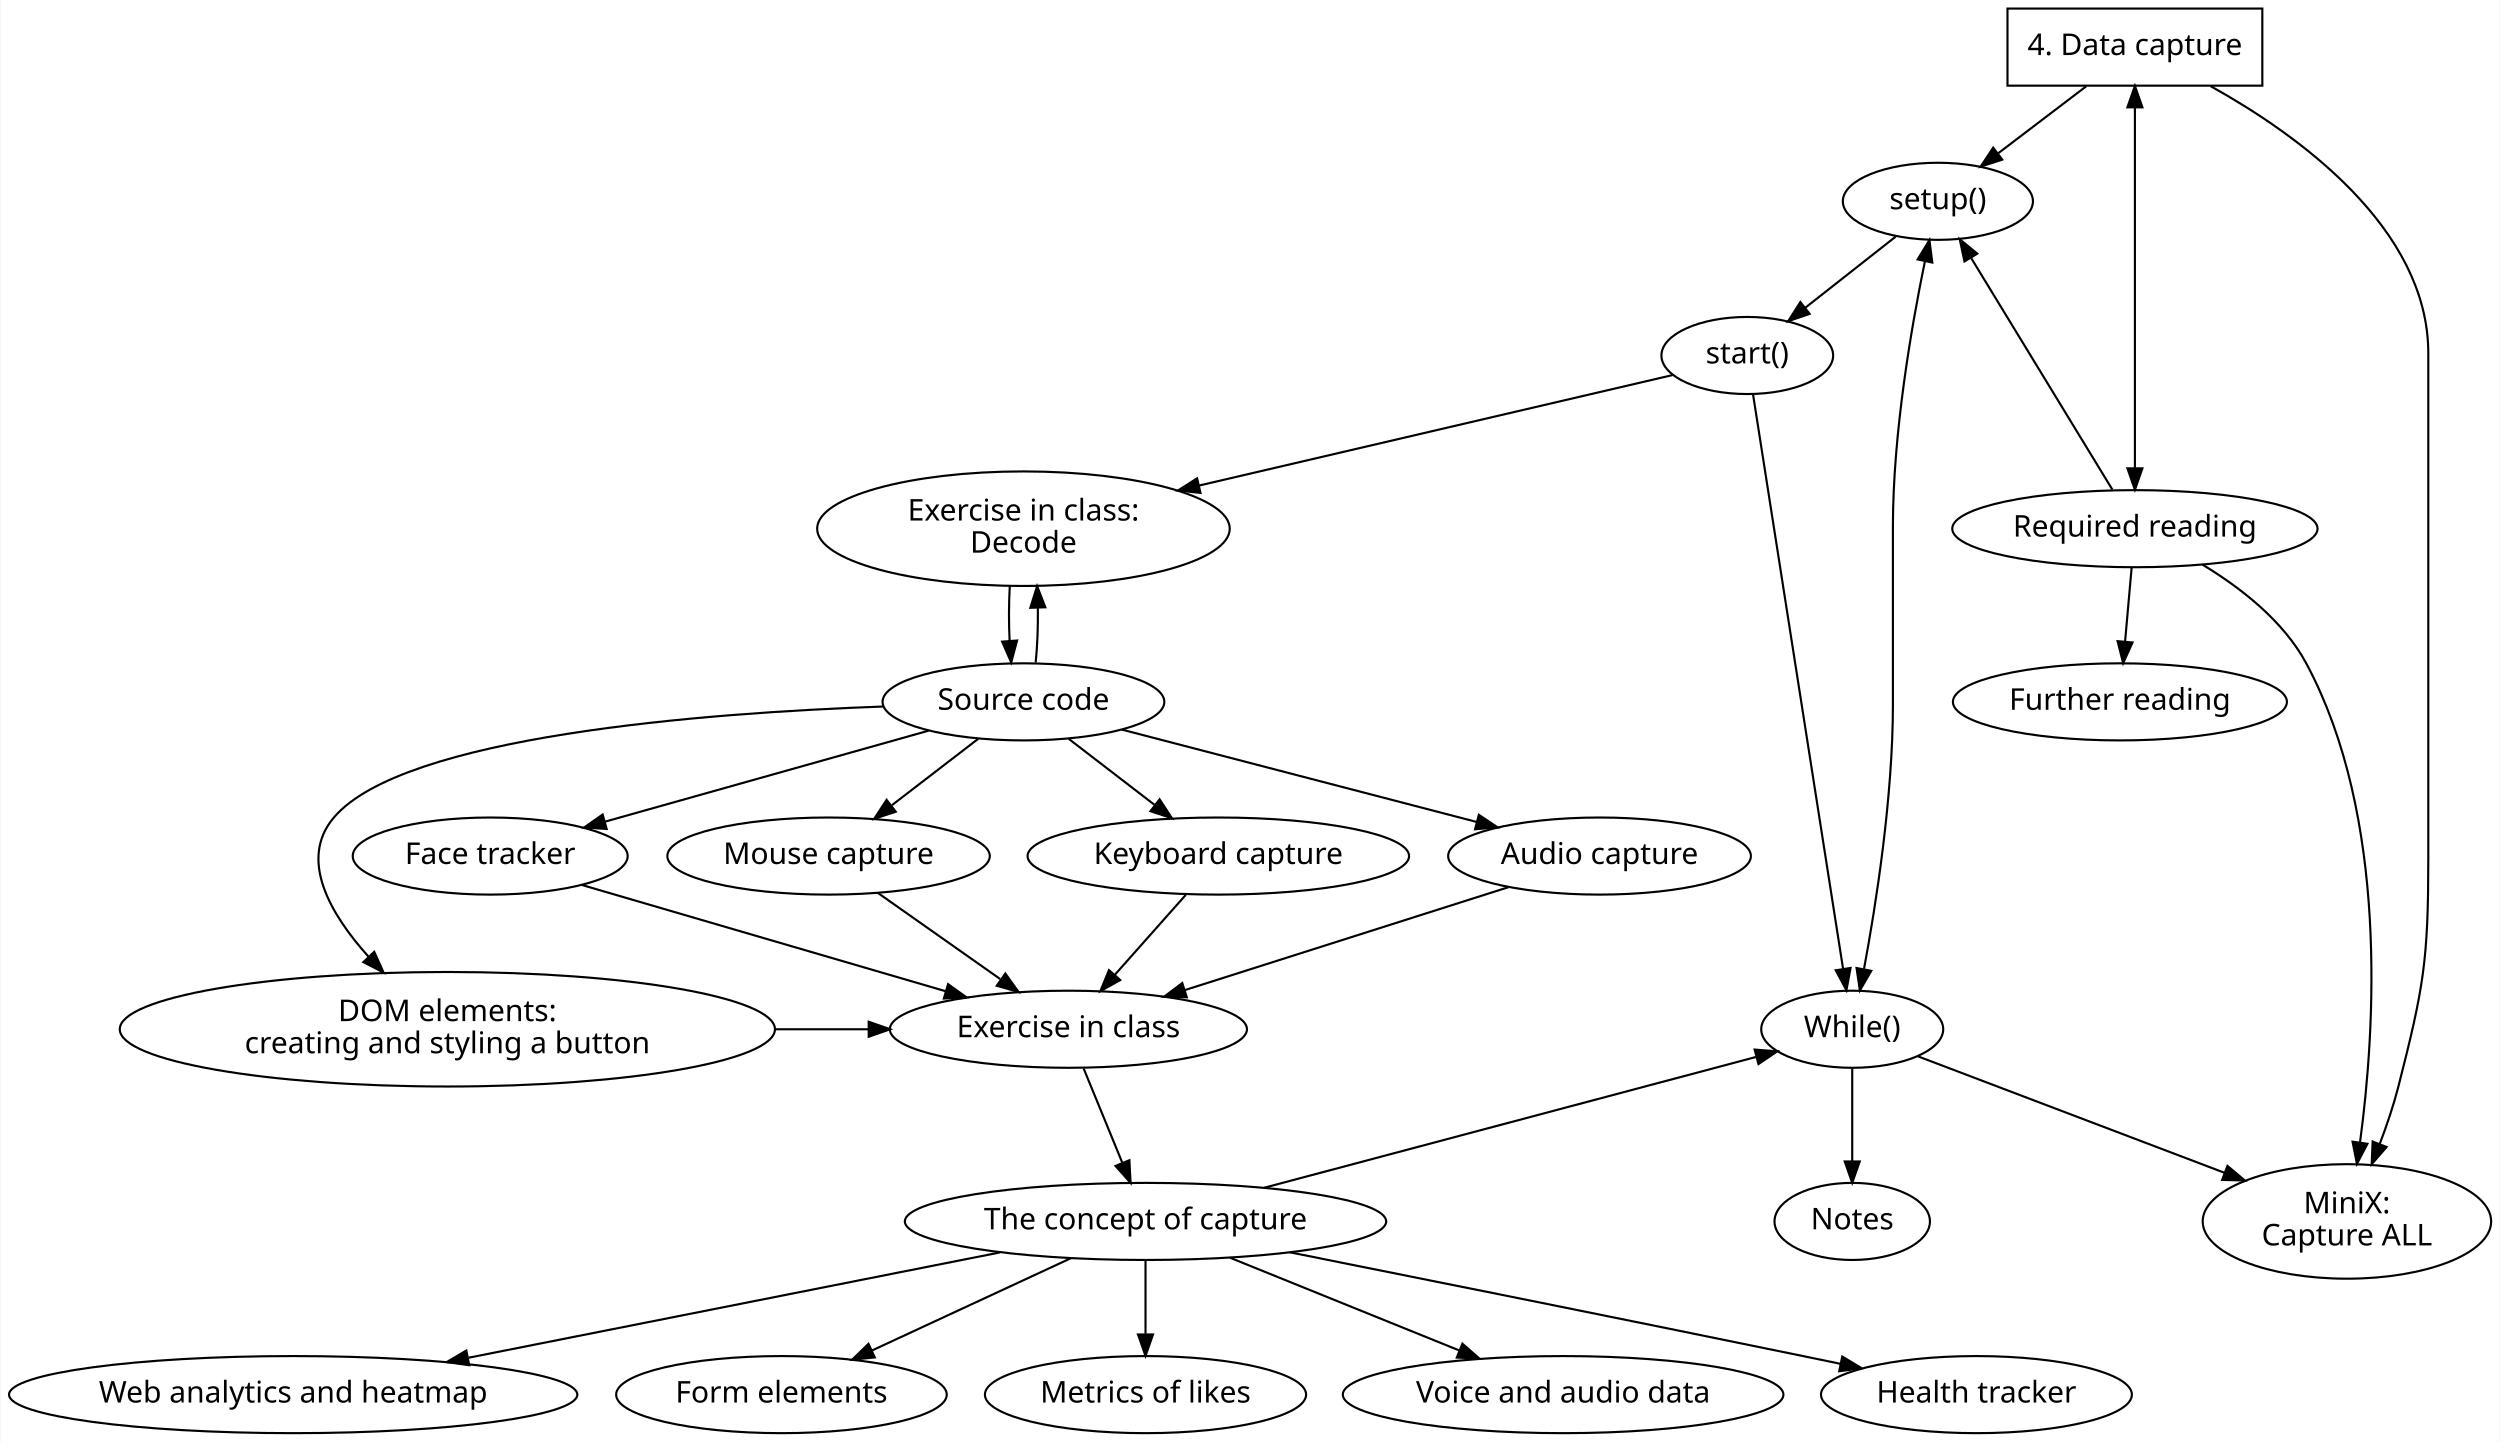
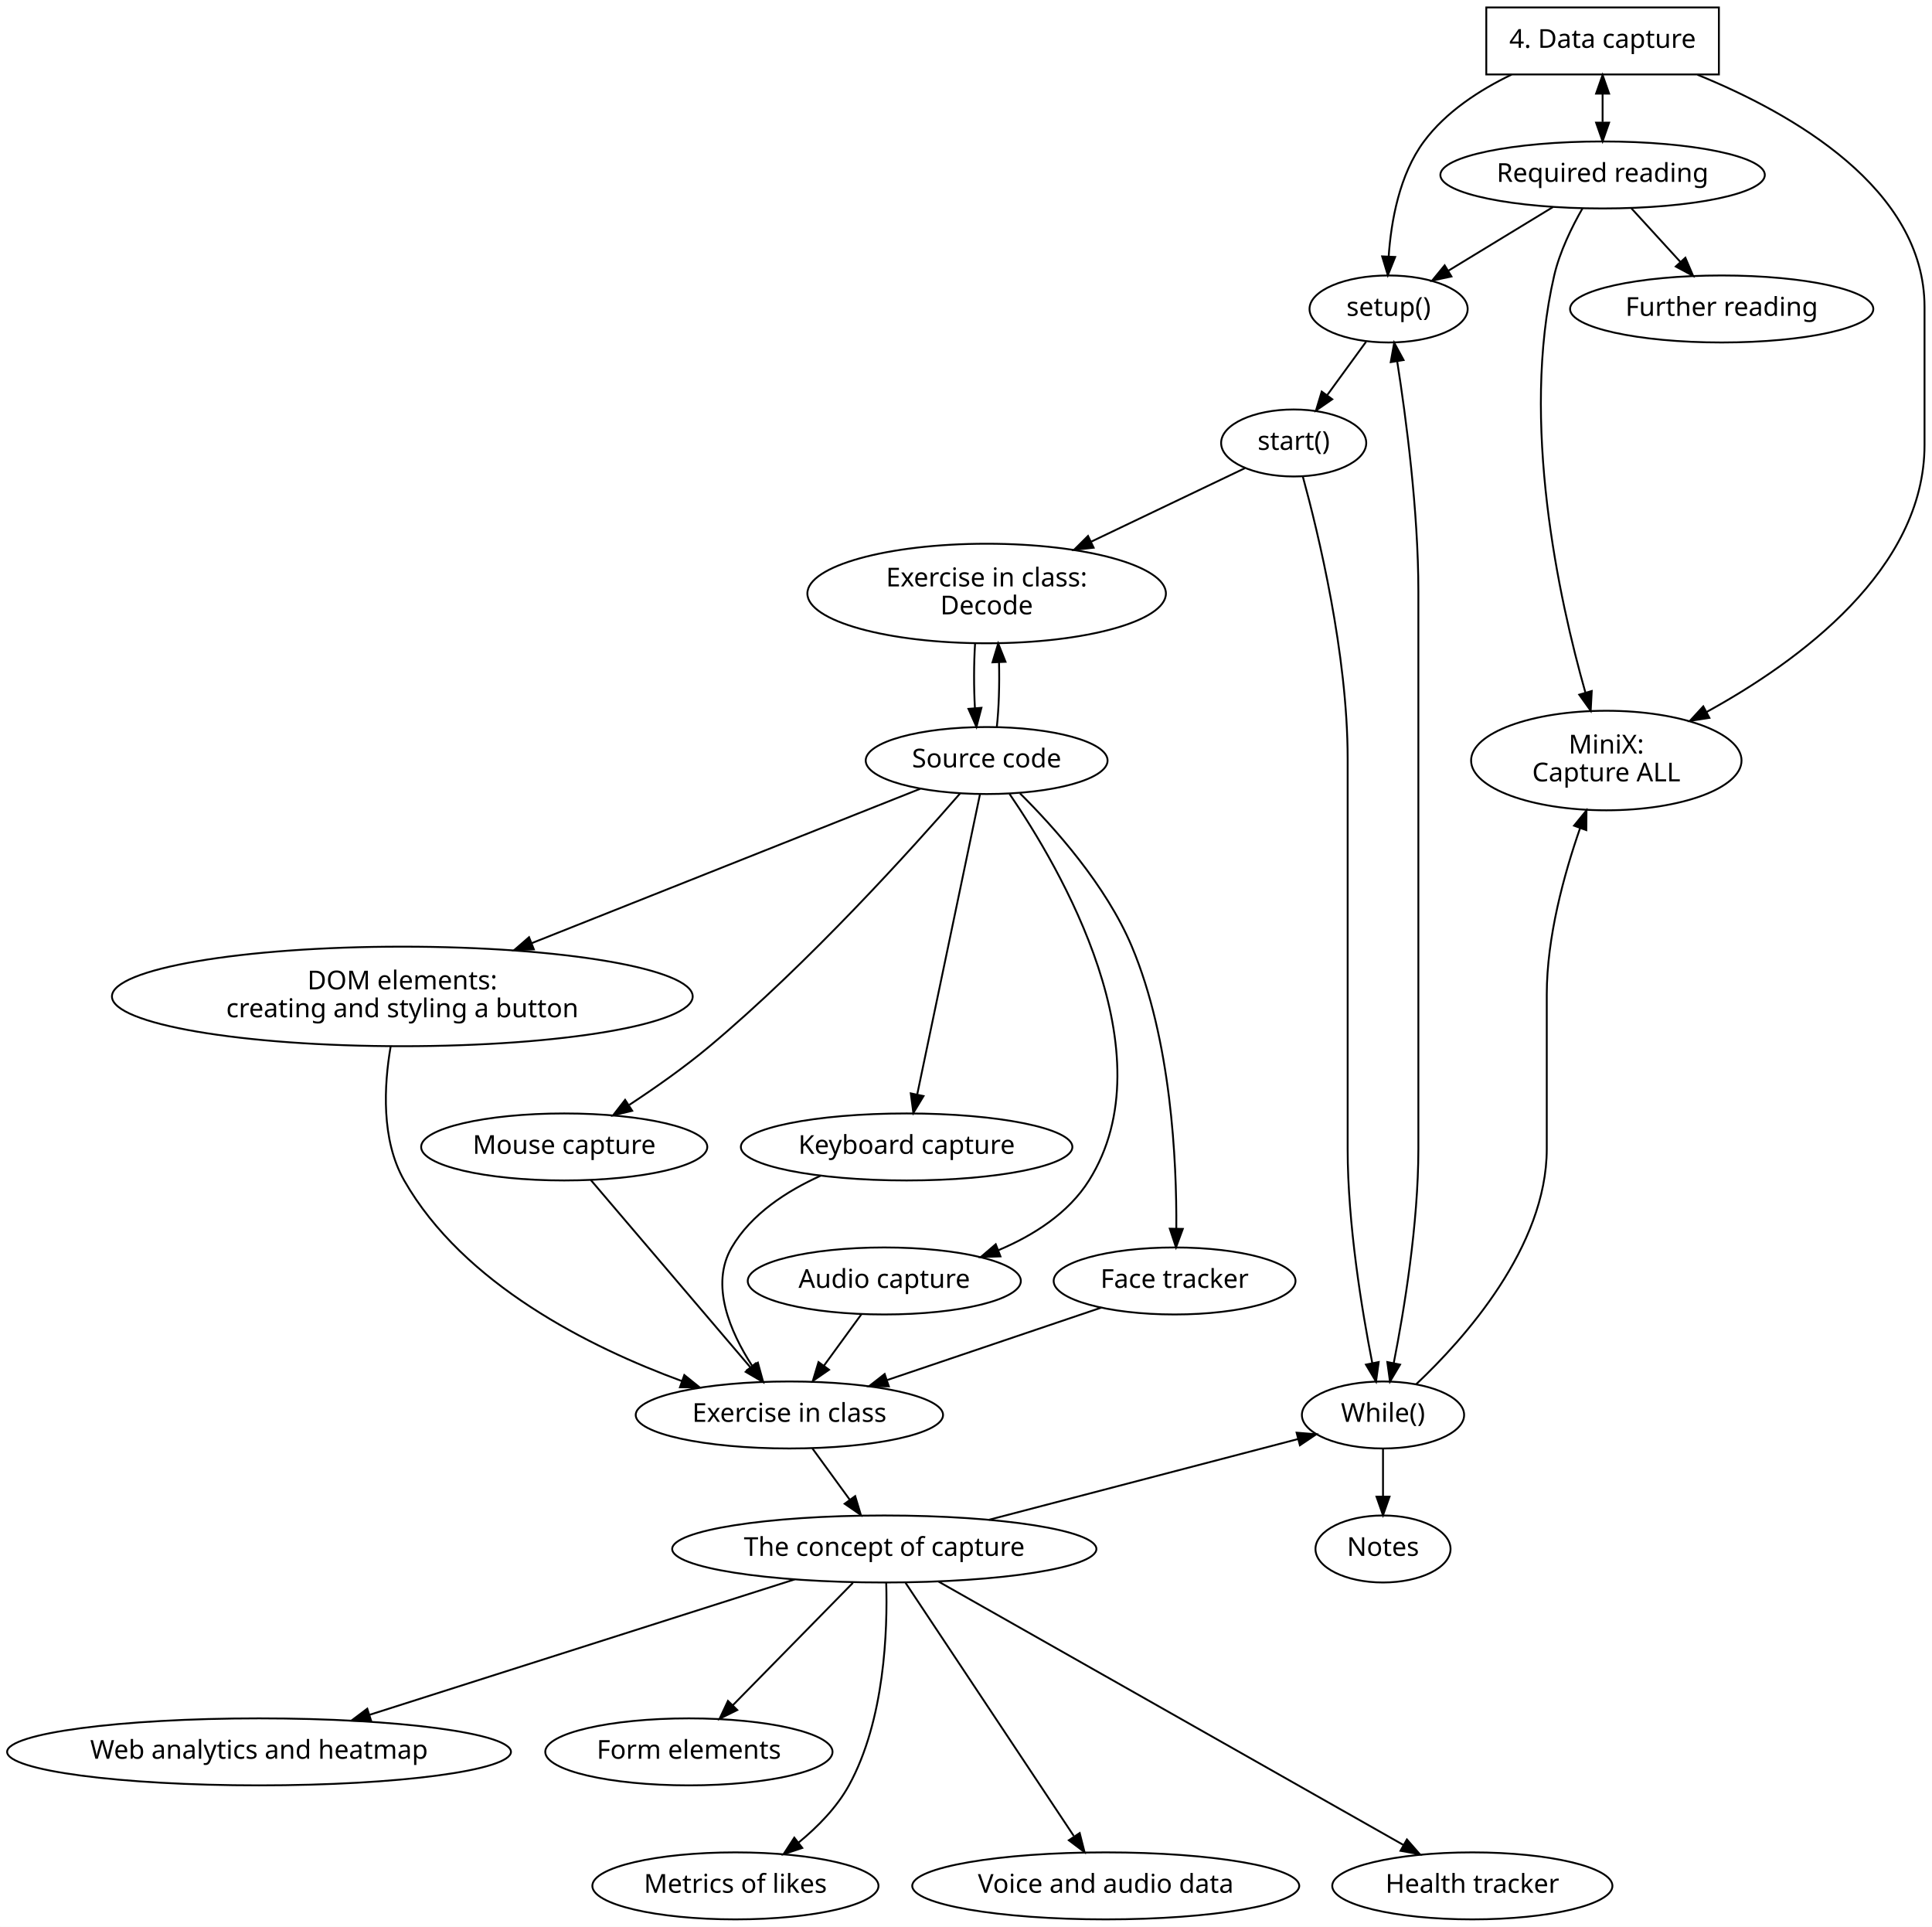
- <svg xmlns="http://www.w3.org/2000/svg" width="1167pt" height="673pt" viewBox="0.00 0.00 1166.76 673.22">
-   <g id="graph0" class="graph" transform="scale(1 1) rotate(0) translate(4 669.22)">
-     <polygon fill="white" stroke="transparent" points="-4,4 -4,-669.22 1162.76,-669.22 1162.76,4 -4,4" />
+ <svg xmlns="http://www.w3.org/2000/svg" width="1038pt" height="1035pt" viewBox="0.00 0.00 1038.19 1035.22">
+   <g id="graph0" class="graph" transform="scale(1 1) rotate(0) translate(4 1031.22)">
+     <polygon fill="white" stroke="none" points="-4,4 -4,-1031.22 1034.19,-1031.22 1034.19,4 -4,4" />
    <g id="node1" class="node">
-       <polygon fill="none" stroke="black" points="1052.09,-665.22 933.09,-665.22 933.09,-629.22 1052.09,-629.22 1052.09,-665.22" />
-       <text text-anchor="middle" x="992.59" y="-643.52" font-family="Hershey-Noailles-help-me" font-size="14.00">4. Data capture</text>
+       <polygon fill="none" stroke="black" points="919.688,-1027.22 794.688,-1027.22 794.688,-991.22 919.688,-991.22 919.688,-1027.22" />
+       <text text-anchor="middle" x="857.188" y="-1005.52" font-family="Hershey-Noailles-help-me" font-size="14.00">4. Data capture</text>
    </g>
    <g id="node2" class="node">
-       <ellipse fill="none" stroke="black" cx="900.59" cy="-575.22" rx="44.39" ry="18" />
-       <text text-anchor="middle" x="900.59" y="-571.52" font-family="Hershey-Noailles-help-me" font-size="14.00">setup()</text>
+       <ellipse fill="none" stroke="black" cx="742.188" cy="-865.22" rx="42.494" ry="18" />
+       <text text-anchor="middle" x="742.188" y="-861.52" font-family="Hershey-Noailles-help-me" font-size="14.00">setup()</text>
    </g>
    <g id="edge1" class="edge">
-       <path fill="none" stroke="black" d="M969.85,-628.92C957.45,-619.48 942,-607.73 928.83,-597.71" />
-       <polygon fill="black" stroke="black" points="930.65,-594.69 920.57,-591.42 926.41,-600.26 930.65,-594.69" />
+       <path fill="none" stroke="black" d="M808.324,-991.171C791.042,-982.849 772.986,-971.121 761.188,-955.22 747.984,-937.424 743.545,-912.414 742.23,-893.436" />
+       <polygon fill="black" stroke="black" points="745.722,-893.163 741.78,-883.329 738.729,-893.475 745.722,-893.163" />
    </g>
    <g id="node19" class="node">
-       <ellipse fill="none" stroke="black" cx="1091.59" cy="-98.87" rx="67.35" ry="26.74" />
-       <text text-anchor="middle" x="1091.59" y="-102.67" font-family="Hershey-Noailles-help-me" font-size="14.00">MiniX: </text>
-       <text text-anchor="middle" x="1091.59" y="-87.67" font-family="Hershey-Noailles-help-me" font-size="14.00">Capture ALL</text>
+       <ellipse fill="none" stroke="black" cx="859.188" cy="-622.61" rx="72.664" ry="26.741" />
+       <text text-anchor="middle" x="859.188" y="-626.41" font-family="Hershey-Noailles-help-me" font-size="14.00">MiniX: </text>
+       <text text-anchor="middle" x="859.188" y="-611.41" font-family="Hershey-Noailles-help-me" font-size="14.00">Capture ALL</text>
    </g>
    <g id="edge8" class="edge">
-       <path fill="none" stroke="black" d="M1027.87,-629.03C1068.46,-606.48 1129.59,-562.8 1129.59,-504.22 1129.59,-504.22 1129.59,-504.22 1129.59,-268.48 1129.59,-220.63 1127.44,-208.1 1115.59,-161.74 1113.33,-152.9 1110.17,-143.61 1106.89,-134.99" />
-       <polygon fill="black" stroke="black" points="1110.1,-133.61 1103.16,-125.61 1103.6,-136.19 1110.1,-133.61" />
+       <path fill="none" stroke="black" d="M908.158,-991.074C959.189,-970.3 1030.19,-929.945 1030.19,-866.22 1030.19,-866.22 1030.19,-866.22 1030.19,-792.22 1030.19,-725.358 963.081,-676.098 912.945,-648.626" />
+       <polygon fill="black" stroke="black" points="914.586,-645.535 904.116,-643.914 911.291,-651.711 914.586,-645.535" />
    </g>
    <g id="node20" class="node">
-       <ellipse fill="none" stroke="black" cx="992.59" cy="-422.35" rx="85.29" ry="18" />
-       <text text-anchor="middle" x="992.59" y="-418.65" font-family="Hershey-Noailles-help-me" font-size="14.00">Required reading</text>
+       <ellipse fill="none" stroke="black" cx="857.188" cy="-937.22" rx="87.185" ry="18" />
+       <text text-anchor="middle" x="857.188" y="-933.52" font-family="Hershey-Noailles-help-me" font-size="14.00">Required reading</text>
    </g>
    <g id="edge6" class="edge">
-       <path fill="none" stroke="black" d="M992.59,-618.86C992.59,-576.03 992.59,-493.63 992.59,-450.77" />
-       <polygon fill="black" stroke="black" points="989.09,-619.1 992.59,-629.1 996.09,-619.1 989.09,-619.1" />
-       <polygon fill="black" stroke="black" points="996.09,-450.53 992.59,-440.53 989.09,-450.53 996.09,-450.53" />
+       <path fill="none" stroke="black" d="M857.188,-980.885C857.188,-975.907 857.188,-970.711 857.188,-965.727" />
+       <polygon fill="black" stroke="black" points="853.688,-980.917 857.188,-990.917 860.688,-980.917 853.688,-980.917" />
+       <polygon fill="black" stroke="black" points="860.688,-965.325 857.188,-955.325 853.688,-965.325 860.688,-965.325" />
    </g>
    <g id="node3" class="node">
-       <ellipse fill="none" stroke="black" cx="811.59" cy="-503.22" rx="40.09" ry="18" />
-       <text text-anchor="middle" x="811.59" y="-499.52" font-family="Hershey-Noailles-help-me" font-size="14.00">start()</text>
+       <ellipse fill="none" stroke="black" cx="691.188" cy="-793.22" rx="38.993" ry="18" />
+       <text text-anchor="middle" x="691.188" y="-789.52" font-family="Hershey-Noailles-help-me" font-size="14.00">start()</text>
    </g>
    <g id="edge2" class="edge">
-       <path fill="none" stroke="black" d="M880.84,-558.69C868.45,-548.95 852.32,-536.26 838.74,-525.58" />
-       <polygon fill="black" stroke="black" points="840.7,-522.66 830.67,-519.23 836.37,-528.16 840.7,-522.66" />
+       <path fill="none" stroke="black" d="M730.102,-847.631C723.877,-839.088 716.162,-828.499 709.247,-819.008" />
+       <polygon fill="black" stroke="black" points="711.905,-816.712 703.188,-810.69 706.247,-820.834 711.905,-816.712" />
    </g>
    <g id="node18" class="node">
-       <ellipse fill="none" stroke="black" cx="860.59" cy="-188.61" rx="42.49" ry="18" />
-       <text text-anchor="middle" x="860.59" y="-184.91" font-family="Hershey-Noailles-help-me" font-size="14.00">While()</text>
+       <ellipse fill="none" stroke="black" cx="739.188" cy="-271" rx="43.592" ry="18" />
+       <text text-anchor="middle" x="739.188" y="-267.3" font-family="Hershey-Noailles-help-me" font-size="14.00">While()</text>
    </g>
    <g id="edge7" class="edge">
-       <path fill="none" stroke="black" d="M894.49,-546.99C888.29,-516.9 879.59,-466.92 879.59,-423.35 879.59,-423.35 879.59,-423.35 879.59,-340.48 879.59,-296.98 871.72,-246.98 866.11,-216.86" />
-       <polygon fill="black" stroke="black" points="891.14,-548.08 896.64,-557.13 897.99,-546.62 891.14,-548.08" />
-       <polygon fill="black" stroke="black" points="869.48,-215.88 864.16,-206.72 862.61,-217.2 869.48,-215.88" />
+       <path fill="none" stroke="black" d="M746.836,-836.929C751.56,-806.78 758.188,-756.749 758.188,-713.35 758.188,-713.35 758.188,-713.35 758.188,-414 758.188,-373.64 750.554,-327.392 744.964,-298.936" />
+       <polygon fill="black" stroke="black" points="743.335,-836.658 745.197,-847.087 750.245,-837.772 743.335,-836.658" />
+       <polygon fill="black" stroke="black" points="748.357,-298.057 742.942,-288.951 741.496,-299.447 748.357,-298.057" />
    </g>
    <g id="node4" class="node">
-       <ellipse fill="none" stroke="black" cx="473.59" cy="-422.35" rx="96.33" ry="26.74" />
-       <text text-anchor="middle" x="473.59" y="-426.15" font-family="Hershey-Noailles-help-me" font-size="14.00">Exercise in class: </text>
-       <text text-anchor="middle" x="473.59" y="-411.15" font-family="Hershey-Noailles-help-me" font-size="14.00">Decode</text>
+       <ellipse fill="none" stroke="black" cx="526.188" cy="-712.35" rx="96.333" ry="26.741" />
+       <text text-anchor="middle" x="526.188" y="-716.15" font-family="Hershey-Noailles-help-me" font-size="14.00">Exercise in class: </text>
+       <text text-anchor="middle" x="526.188" y="-701.15" font-family="Hershey-Noailles-help-me" font-size="14.00">Decode</text>
    </g>
    <g id="edge3" class="edge">
-       <path fill="none" stroke="black" d="M776.69,-494.08C724.9,-481.99 626.21,-458.96 555.51,-442.47" />
-       <polygon fill="black" stroke="black" points="556.26,-439.05 545.72,-440.18 554.67,-445.86 556.26,-439.05" />
+       <path fill="none" stroke="black" d="M665.043,-779.723C642.919,-769.148 610.436,-753.621 582.449,-740.243" />
+       <polygon fill="black" stroke="black" points="583.684,-736.954 573.152,-735.799 580.665,-743.27 583.684,-736.954" />
    </g>
    <g id="edge27" class="edge">
-       <path fill="none" stroke="black" d="M814.29,-484.97C822.39,-433.3 846.49,-279.52 856.33,-216.75" />
-       <polygon fill="black" stroke="black" points="859.8,-217.23 857.89,-206.81 852.89,-216.15 859.8,-217.23" />
+       <path fill="none" stroke="black" d="M696.107,-775.154C704.381,-744.897 720.188,-679.748 720.188,-623.61 720.188,-623.61 720.188,-623.61 720.188,-414 720.188,-373.64 727.822,-327.392 733.412,-298.936" />
+       <polygon fill="black" stroke="black" points="736.88,-299.447 735.434,-288.951 730.019,-298.057 736.88,-299.447" />
    </g>
    <g id="node5" class="node">
-       <ellipse fill="none" stroke="black" cx="473.59" cy="-341.48" rx="65.79" ry="18" />
-       <text text-anchor="middle" x="473.59" y="-337.78" font-family="Hershey-Noailles-help-me" font-size="14.00">Source code</text>
+       <ellipse fill="none" stroke="black" cx="526.188" cy="-622.61" rx="64.989" ry="18" />
+       <text text-anchor="middle" x="526.188" y="-618.91" font-family="Hershey-Noailles-help-me" font-size="14.00">Source code</text>
    </g>
    <g id="edge4" class="edge">
-       <path fill="none" stroke="black" d="M467.21,-395.53C466.74,-387.31 466.72,-378.2 467.13,-369.88" />
-       <polygon fill="black" stroke="black" points="470.62,-370.13 467.88,-359.89 463.64,-369.6 470.62,-370.13" />
+       <path fill="none" stroke="black" d="M519.972,-685.5C519.286,-674.544 519.261,-661.774 519.898,-650.688" />
+       <polygon fill="black" stroke="black" points="523.389,-650.941 520.712,-640.69 516.412,-650.373 523.389,-650.941" />
    </g>
    <g id="edge5" class="edge">
-       <path fill="none" stroke="black" d="M479.3,-359.89C480.09,-367.41 480.43,-376.49 480.32,-385.35" />
-       <polygon fill="black" stroke="black" points="476.81,-385.41 479.97,-395.53 483.81,-385.65 476.81,-385.41" />
+       <path fill="none" stroke="black" d="M531.664,-640.69C532.746,-650.54 533.139,-663.311 532.842,-675.281" />
+       <polygon fill="black" stroke="black" points="529.336,-675.359 532.404,-685.5 536.329,-675.659 529.336,-675.359" />
    </g>
    <g id="node6" class="node">
-       <ellipse fill="none" stroke="black" cx="204.59" cy="-188.61" rx="152.97" ry="26.74" />
-       <text text-anchor="middle" x="204.59" y="-192.41" font-family="Hershey-Noailles-help-me" font-size="14.00">DOM elements:</text>
-       <text text-anchor="middle" x="204.59" y="-177.41" font-family="Hershey-Noailles-help-me" font-size="14.00"> creating and styling a button</text>
+       <ellipse fill="none" stroke="black" cx="212.188" cy="-495.87" rx="156.042" ry="26.741" />
+       <text text-anchor="middle" x="212.188" y="-499.67" font-family="Hershey-Noailles-help-me" font-size="14.00">DOM elements:</text>
+       <text text-anchor="middle" x="212.188" y="-484.67" font-family="Hershey-Noailles-help-me" font-size="14.00"> creating and styling a button</text>
    </g>
    <g id="edge11" class="edge">
-       <path fill="none" stroke="black" d="M408.36,-339.32C323.95,-336.29 183.85,-325.49 151.59,-287.48 135.07,-268.02 149.72,-242.58 167.76,-222.51" />
-       <polygon fill="black" stroke="black" points="170.44,-224.77 174.79,-215.11 165.36,-219.95 170.44,-224.77" />
+       <path fill="none" stroke="black" d="M490.474,-607.422C439.839,-587.307 346.17,-550.096 281.588,-524.44" />
+       <polygon fill="black" stroke="black" points="282.864,-521.181 272.279,-520.742 280.28,-527.687 282.864,-521.181" />
    </g>
    <g id="node7" class="node">
-       <ellipse fill="none" stroke="black" cx="382.59" cy="-269.48" rx="75.29" ry="18" />
-       <text text-anchor="middle" x="382.59" y="-265.78" font-family="Hershey-Noailles-help-me" font-size="14.00">Mouse capture</text>
+       <ellipse fill="none" stroke="black" cx="299.188" cy="-415" rx="76.887" ry="18" />
+       <text text-anchor="middle" x="299.188" y="-411.3" font-family="Hershey-Noailles-help-me" font-size="14.00">Mouse capture</text>
    </g>
    <g id="edge12" class="edge">
-       <path fill="none" stroke="black" d="M452.48,-324.24C440.51,-315.03 425.34,-303.36 412.19,-293.25" />
-       <polygon fill="black" stroke="black" points="413.96,-290.19 403.89,-286.87 409.69,-295.74 413.96,-290.19" />
+       <path fill="none" stroke="black" d="M511.938,-604.955C486.488,-575.699 430.846,-513.93 377.188,-469 363.802,-457.791 348.033,-446.724 334.19,-437.625" />
+       <polygon fill="black" stroke="black" points="335.712,-434.442 325.415,-431.949 331.91,-440.319 335.712,-434.442" />
    </g>
    <g id="node8" class="node">
-       <ellipse fill="none" stroke="black" cx="564.59" cy="-269.48" rx="89.08" ry="18" />
-       <text text-anchor="middle" x="564.59" y="-265.78" font-family="Hershey-Noailles-help-me" font-size="14.00">Keyboard capture</text>
+       <ellipse fill="none" stroke="black" cx="483.188" cy="-415" rx="89.084" ry="18" />
+       <text text-anchor="middle" x="483.188" y="-411.3" font-family="Hershey-Noailles-help-me" font-size="14.00">Keyboard capture</text>
    </g>
    <g id="edge13" class="edge">
-       <path fill="none" stroke="black" d="M494.69,-324.24C506.58,-315.1 521.62,-303.53 534.7,-293.47" />
-       <polygon fill="black" stroke="black" points="537.17,-295.98 542.96,-287.11 532.9,-290.44 537.17,-295.98" />
+       <path fill="none" stroke="black" d="M522.596,-604.434C515.134,-568.754 497.904,-486.365 488.901,-443.317" />
+       <polygon fill="black" stroke="black" points="492.273,-442.344 486.8,-433.272 485.421,-443.777 492.273,-442.344" />
    </g>
    <g id="node9" class="node">
-       <ellipse fill="none" stroke="black" cx="742.59" cy="-269.48" rx="70.69" ry="18" />
-       <text text-anchor="middle" x="742.59" y="-265.78" font-family="Hershey-Noailles-help-me" font-size="14.00">Audio capture</text>
+       <ellipse fill="none" stroke="black" cx="471.188" cy="-343" rx="73.387" ry="18" />
+       <text text-anchor="middle" x="471.188" y="-339.3" font-family="Hershey-Noailles-help-me" font-size="14.00">Audio capture</text>
    </g>
    <g id="edge14" class="edge">
-       <path fill="none" stroke="black" d="M519.53,-328.53C565.29,-316.62 635.68,-298.3 685.12,-285.43" />
-       <polygon fill="black" stroke="black" points="686.23,-288.76 695.03,-282.86 684.47,-281.99 686.23,-288.76" />
+       <path fill="none" stroke="black" d="M538.456,-604.719C565.436,-565.322 624.22,-465.501 581.188,-397 570.143,-379.418 551.446,-367.531 532.57,-359.555" />
+       <polygon fill="black" stroke="black" points="533.611,-356.205 523.023,-355.839 531.072,-362.728 533.611,-356.205" />
    </g>
    <g id="node10" class="node">
-       <ellipse fill="none" stroke="black" cx="224.59" cy="-269.48" rx="64.19" ry="18" />
-       <text text-anchor="middle" x="224.59" y="-265.78" font-family="Hershey-Noailles-help-me" font-size="14.00">Face tracker</text>
+       <ellipse fill="none" stroke="black" cx="627.188" cy="-343" rx="64.989" ry="18" />
+       <text text-anchor="middle" x="627.188" y="-339.3" font-family="Hershey-Noailles-help-me" font-size="14.00">Face tracker</text>
    </g>
    <g id="edge15" class="edge">
-       <path fill="none" stroke="black" d="M429.36,-328.05C387.13,-316.18 323.43,-298.27 278.31,-285.58" />
-       <polygon fill="black" stroke="black" points="278.98,-282.14 268.41,-282.8 277.09,-288.87 278.98,-282.14" />
+       <path fill="none" stroke="black" d="M544.123,-604.953C562.531,-586.693 590.377,-555.593 604.188,-522.74 625.395,-472.293 628.36,-407.344 628.111,-371.258" />
+       <polygon fill="black" stroke="black" points="631.607,-370.976 627.946,-361.033 624.607,-371.088 631.607,-370.976" />
    </g>
    <g id="node11" class="node">
-       <ellipse fill="none" stroke="black" cx="494.59" cy="-188.61" rx="83.39" ry="18" />
-       <text text-anchor="middle" x="494.59" y="-184.91" font-family="Hershey-Noailles-help-me" font-size="14.00">Exercise in class</text>
+       <ellipse fill="none" stroke="black" cx="420.188" cy="-271" rx="82.585" ry="18" />
+       <text text-anchor="middle" x="420.188" y="-267.3" font-family="Hershey-Noailles-help-me" font-size="14.00">Exercise in class</text>
    </g>
    <g id="edge16" class="edge">
-       <path fill="none" stroke="black" d="M357.52,-188.61C372.09,-188.61 386.67,-188.61 401.24,-188.61" />
-       <polygon fill="black" stroke="black" points="401.33,-192.11 411.33,-188.61 401.33,-185.11 401.33,-192.11" />
+       <path fill="none" stroke="black" d="M205.913,-468.971C202.331,-448.137 200.717,-418.838 213.188,-397 245.1,-341.12 313.008,-307.343 362.366,-289.235" />
+       <polygon fill="black" stroke="black" points="363.723,-292.467 371.974,-285.82 361.379,-285.871 363.723,-292.467" />
    </g>
    <g id="edge17" class="edge">
-       <path fill="none" stroke="black" d="M405.52,-252.33C422.02,-240.71 444.49,-224.89 462.73,-212.05" />
-       <polygon fill="black" stroke="black" points="465.14,-214.63 471.3,-206.01 461.11,-208.91 465.14,-214.63" />
+       <path fill="none" stroke="black" d="M313.543,-397.153C334.739,-372.279 374.537,-325.574 399.066,-296.788" />
+       <polygon fill="black" stroke="black" points="402.029,-298.706 405.851,-288.825 396.701,-294.166 402.029,-298.706" />
    </g>
    <g id="edge18" class="edge">
-       <path fill="none" stroke="black" d="M549.4,-251.37C539.7,-240.44 526.98,-226.1 516.23,-214" />
-       <polygon fill="black" stroke="black" points="518.76,-211.58 509.51,-206.42 513.53,-216.22 518.76,-211.58" />
+       <path fill="none" stroke="black" d="M436.975,-399.534C418.743,-391.305 399.677,-378.956 389.188,-361 377.485,-340.967 388.258,-315.821 400.198,-297.373" />
+       <polygon fill="black" stroke="black" points="403.245,-299.12 406.059,-288.906 397.489,-295.135 403.245,-299.12" />
    </g>
    <g id="edge19" class="edge">
-       <path fill="none" stroke="black" d="M700.24,-255.01C658.48,-241.73 594.48,-221.38 548.98,-206.91" />
-       <polygon fill="black" stroke="black" points="549.87,-203.52 539.28,-203.82 547.75,-210.19 549.87,-203.52" />
+       <path fill="none" stroke="black" d="M458.842,-325.055C452.793,-316.753 445.385,-306.584 438.678,-297.378" />
+       <polygon fill="black" stroke="black" points="441.492,-295.297 432.774,-289.275 435.834,-299.419 441.492,-295.297" />
    </g>
    <g id="edge20" class="edge">
-       <path fill="none" stroke="black" d="M267.37,-255.98C313.23,-242.59 386.3,-221.24 437.15,-206.39" />
-       <polygon fill="black" stroke="black" points="438.39,-209.67 447.01,-203.51 436.43,-202.95 438.39,-209.67" />
+       <path fill="none" stroke="black" d="M587.766,-328.669C555.17,-317.646 508.595,-301.896 472.816,-289.797" />
+       <polygon fill="black" stroke="black" points="473.626,-286.376 463.031,-286.488 471.383,-293.007 473.626,-286.376" />
    </g>
    <g id="node12" class="node">
-       <ellipse fill="none" stroke="black" cx="530.59" cy="-98.87" rx="112.38" ry="18" />
-       <text text-anchor="middle" x="530.59" y="-95.17" font-family="Hershey-Noailles-help-me" font-size="14.00">The concept of capture</text>
+       <ellipse fill="none" stroke="black" cx="471.188" cy="-199" rx="113.98" ry="18" />
+       <text text-anchor="middle" x="471.188" y="-195.3" font-family="Hershey-Noailles-help-me" font-size="14.00">The concept of capture</text>
    </g>
    <g id="edge21" class="edge">
-       <path fill="none" stroke="black" d="M501.7,-170.28C506.86,-157.7 513.94,-140.46 519.79,-126.18" />
-       <polygon fill="black" stroke="black" points="523.06,-127.45 523.61,-116.87 516.58,-124.79 523.06,-127.45" />
+       <path fill="none" stroke="black" d="M432.534,-253.055C438.583,-244.753 445.991,-234.584 452.698,-225.378" />
+       <polygon fill="black" stroke="black" points="455.542,-227.419 458.602,-217.275 449.884,-223.297 455.542,-227.419" />
    </g>
    <g id="node13" class="node">
-       <ellipse fill="none" stroke="black" cx="132.59" cy="-18" rx="132.68" ry="18" />
-       <text text-anchor="middle" x="132.59" y="-14.3" font-family="Hershey-Noailles-help-me" font-size="14.00">Web analytics and heatmap</text>
+       <ellipse fill="none" stroke="black" cx="135.188" cy="-90" rx="135.376" ry="18" />
+       <text text-anchor="middle" x="135.188" y="-86.3" font-family="Hershey-Noailles-help-me" font-size="14.00">Web analytics and heatmap</text>
    </g>
    <g id="edge22" class="edge">
-       <path fill="none" stroke="black" d="M462.62,-84.4C393.92,-70.79 287.71,-49.74 214.42,-35.22" />
-       <polygon fill="black" stroke="black" points="214.8,-31.72 204.31,-33.21 213.44,-38.59 214.8,-31.72" />
+       <path fill="none" stroke="black" d="M423.047,-182.67C362.81,-163.487 259.677,-130.644 194.593,-109.918" />
+       <polygon fill="black" stroke="black" points="195.472,-106.525 184.882,-106.825 193.348,-113.195 195.472,-106.525" />
    </g>
    <g id="node14" class="node">
-       <ellipse fill="none" stroke="black" cx="360.59" cy="-18" rx="77.19" ry="18" />
-       <text text-anchor="middle" x="360.59" y="-14.3" font-family="Hershey-Noailles-help-me" font-size="14.00">Form elements</text>
+       <ellipse fill="none" stroke="black" cx="366.188" cy="-90" rx="77.187" ry="18" />
+       <text text-anchor="middle" x="366.188" y="-86.3" font-family="Hershey-Noailles-help-me" font-size="14.00">Form elements</text>
    </g>
    <g id="edge23" class="edge">
-       <path fill="none" stroke="black" d="M495.78,-81.72C468.9,-69.25 431.58,-51.94 402.97,-38.66" />
-       <polygon fill="black" stroke="black" points="404.17,-35.36 393.62,-34.33 401.22,-41.71 404.17,-35.36" />
+       <path fill="none" stroke="black" d="M454.318,-180.809C436.841,-162.998 409.389,-135.024 389.769,-115.03" />
+       <polygon fill="black" stroke="black" points="392.172,-112.482 382.67,-107.796 387.176,-117.385 392.172,-112.482" />
    </g>
    <g id="node15" class="node">
-       <ellipse fill="none" stroke="black" cx="530.59" cy="-18" rx="74.99" ry="18" />
-       <text text-anchor="middle" x="530.59" y="-14.3" font-family="Hershey-Noailles-help-me" font-size="14.00">Metrics of likes</text>
+       <ellipse fill="none" stroke="black" cx="391.188" cy="-18" rx="76.887" ry="18" />
+       <text text-anchor="middle" x="391.188" y="-14.3" font-family="Hershey-Noailles-help-me" font-size="14.00">Metrics of likes</text>
    </g>
    <g id="edge24" class="edge">
-       <path fill="none" stroke="black" d="M530.59,-80.76C530.59,-70.73 530.59,-57.84 530.59,-46.42" />
-       <polygon fill="black" stroke="black" points="534.09,-46.08 530.59,-36.08 527.09,-46.08 534.09,-46.08" />
+       <path fill="none" stroke="black" d="M472.217,-180.928C472.987,-155.547 471.475,-107.09 452.188,-72 445.683,-60.165 435.444,-49.736 425.2,-41.33" />
+       <polygon fill="black" stroke="black" points="427.107,-38.38 417.055,-35.033 422.826,-43.918 427.107,-38.38" />
    </g>
    <g id="node16" class="node">
-       <ellipse fill="none" stroke="black" cx="725.59" cy="-18" rx="102.88" ry="18" />
-       <text text-anchor="middle" x="725.59" y="-14.3" font-family="Hershey-Noailles-help-me" font-size="14.00">Voice and audio data</text>
+       <ellipse fill="none" stroke="black" cx="590.188" cy="-18" rx="103.982" ry="18" />
+       <text text-anchor="middle" x="590.188" y="-14.3" font-family="Hershey-Noailles-help-me" font-size="14.00">Voice and audio data</text>
    </g>
    <g id="edge25" class="edge">
-       <path fill="none" stroke="black" d="M570.05,-81.91C600.94,-69.41 644.06,-51.98 677.06,-38.63" />
-       <polygon fill="black" stroke="black" points="678.56,-41.8 686.52,-34.8 675.94,-35.31 678.56,-41.8" />
+       <path fill="none" stroke="black" d="M482.598,-180.837C503.567,-149.295 548.336,-81.954 573.001,-44.852" />
+       <polygon fill="black" stroke="black" points="576.191,-46.377 578.812,-36.111 570.361,-42.501 576.191,-46.377" />
    </g>
    <g id="node17" class="node">
-       <ellipse fill="none" stroke="black" cx="918.59" cy="-18" rx="72.59" ry="18" />
-       <text text-anchor="middle" x="918.59" y="-14.3" font-family="Hershey-Noailles-help-me" font-size="14.00">Health tracker</text>
+       <ellipse fill="none" stroke="black" cx="787.188" cy="-18" rx="75.287" ry="18" />
+       <text text-anchor="middle" x="787.188" y="-14.3" font-family="Hershey-Noailles-help-me" font-size="14.00">Health tracker</text>
    </g>
    <g id="edge26" class="edge">
-       <path fill="none" stroke="black" d="M598,-84.45C660.22,-72.02 755.18,-52.95 837.59,-36 843.27,-34.83 849.17,-33.61 855.08,-32.38" />
-       <polygon fill="black" stroke="black" points="855.93,-35.78 865.01,-30.31 854.51,-28.92 855.93,-35.78" />
+       <path fill="none" stroke="black" d="M500.35,-181.481C558.019,-148.814 686.541,-76.012 750.114,-40.001" />
+       <polygon fill="black" stroke="black" points="752.03,-42.938 759.006,-34.964 748.58,-36.847 752.03,-42.938" />
    </g>
    <g id="edge28" class="edge">
-       <path fill="none" stroke="black" d="M586,-114.6C650.58,-131.77 756.02,-159.81 815.7,-175.68" />
-       <polygon fill="black" stroke="black" points="815.02,-179.12 825.58,-178.3 816.82,-172.35 815.02,-179.12" />
+       <path fill="none" stroke="black" d="M527.382,-214.678C576.766,-227.576 647.722,-246.11 693.638,-258.103" />
+       <polygon fill="black" stroke="black" points="692.762,-261.491 703.322,-260.632 694.532,-254.718 692.762,-261.491" />
    </g>
    <g id="edge30" class="edge">
-       <path fill="none" stroke="black" d="M891.26,-175.96C927.7,-162.12 989.23,-138.75 1034.51,-121.55" />
-       <polygon fill="black" stroke="black" points="1035.81,-124.8 1043.91,-117.98 1033.32,-118.26 1035.81,-124.8" />
+       <path fill="none" stroke="black" d="M756.996,-287.504C782.71,-311.712 827.188,-361.215 827.188,-414 827.188,-496.87 827.188,-496.87 827.188,-496.87 827.188,-527.721 836.485,-561.555 845.057,-586.194" />
+       <polygon fill="black" stroke="black" points="841.845,-587.604 848.532,-595.822 848.429,-585.228 841.845,-587.604" />
    </g>
    <g id="node22" class="node">
-       <ellipse fill="none" stroke="black" cx="860.59" cy="-98.87" rx="36.29" ry="18" />
-       <text text-anchor="middle" x="860.59" y="-95.17" font-family="Hershey-Noailles-help-me" font-size="14.00">Notes</text>
+       <ellipse fill="none" stroke="black" cx="739.188" cy="-199" rx="36.294" ry="18" />
+       <text text-anchor="middle" x="739.188" y="-195.3" font-family="Hershey-Noailles-help-me" font-size="14.00">Notes</text>
    </g>
    <g id="edge29" class="edge">
-       <path fill="none" stroke="black" d="M860.59,-170.28C860.59,-157.94 860.59,-141.12 860.59,-127.01" />
-       <polygon fill="black" stroke="black" points="864.09,-126.87 860.59,-116.87 857.09,-126.87 864.09,-126.87" />
+       <path fill="none" stroke="black" d="M739.188,-252.697C739.188,-244.983 739.188,-235.712 739.188,-227.112" />
+       <polygon fill="black" stroke="black" points="742.688,-227.104 739.188,-217.104 735.688,-227.104 742.688,-227.104" />
    </g>
    <g id="edge10" class="edge">
-       <path fill="none" stroke="black" d="M982.06,-440.61C965.92,-467.09 934.94,-517.88 916.18,-548.64" />
-       <polygon fill="black" stroke="black" points="913,-547.14 910.79,-557.5 918.98,-550.78 913,-547.14" />
+       <path fill="none" stroke="black" d="M830.516,-919.985C813.791,-909.805 792.126,-896.617 774.438,-885.851" />
+       <polygon fill="black" stroke="black" points="775.96,-882.68 765.599,-880.47 772.321,-888.659 775.96,-882.68" />
    </g>
    <g id="edge9" class="edge">
-       <path fill="none" stroke="black" d="M1024.21,-405.51C1041.64,-394.99 1061.87,-379.44 1072.59,-359.48 1111.09,-287.78 1104.82,-188.48 1097.72,-135.9" />
-       <polygon fill="black" stroke="black" points="1101.15,-135.12 1096.26,-125.72 1094.22,-136.11 1101.15,-135.12" />
+       <path fill="none" stroke="black" d="M846.412,-919.305C840.654,-909.249 834.154,-895.999 831.188,-883.22 812.924,-804.519 833.66,-709.574 847.947,-659.146" />
+       <polygon fill="black" stroke="black" points="851.356,-659.958 850.793,-649.378 844.635,-658 851.356,-659.958" />
    </g>
    <g id="node21" class="node">
-       <ellipse fill="none" stroke="black" cx="985.59" cy="-341.48" rx="77.99" ry="18" />
-       <text text-anchor="middle" x="985.59" y="-337.78" font-family="Hershey-Noailles-help-me" font-size="14.00">Further reading</text>
+       <ellipse fill="none" stroke="black" cx="921.188" cy="-865.22" rx="81.486" ry="18" />
+       <text text-anchor="middle" x="921.188" y="-861.52" font-family="Hershey-Noailles-help-me" font-size="14.00">Further reading</text>
    </g>
    <g id="edge31" class="edge">
-       <path fill="none" stroke="black" d="M991.07,-404.24C990.17,-394.11 989.01,-381.05 987.99,-369.55" />
-       <polygon fill="black" stroke="black" points="991.47,-369.21 987.1,-359.56 984.5,-369.83 991.47,-369.21" />
+       <path fill="none" stroke="black" d="M872.681,-919.275C880.542,-910.677 890.233,-900.077 898.882,-890.618" />
+       <polygon fill="black" stroke="black" points="901.673,-892.751 905.838,-883.009 896.507,-888.028 901.673,-892.751" />
    </g>
  </g>
</svg>
